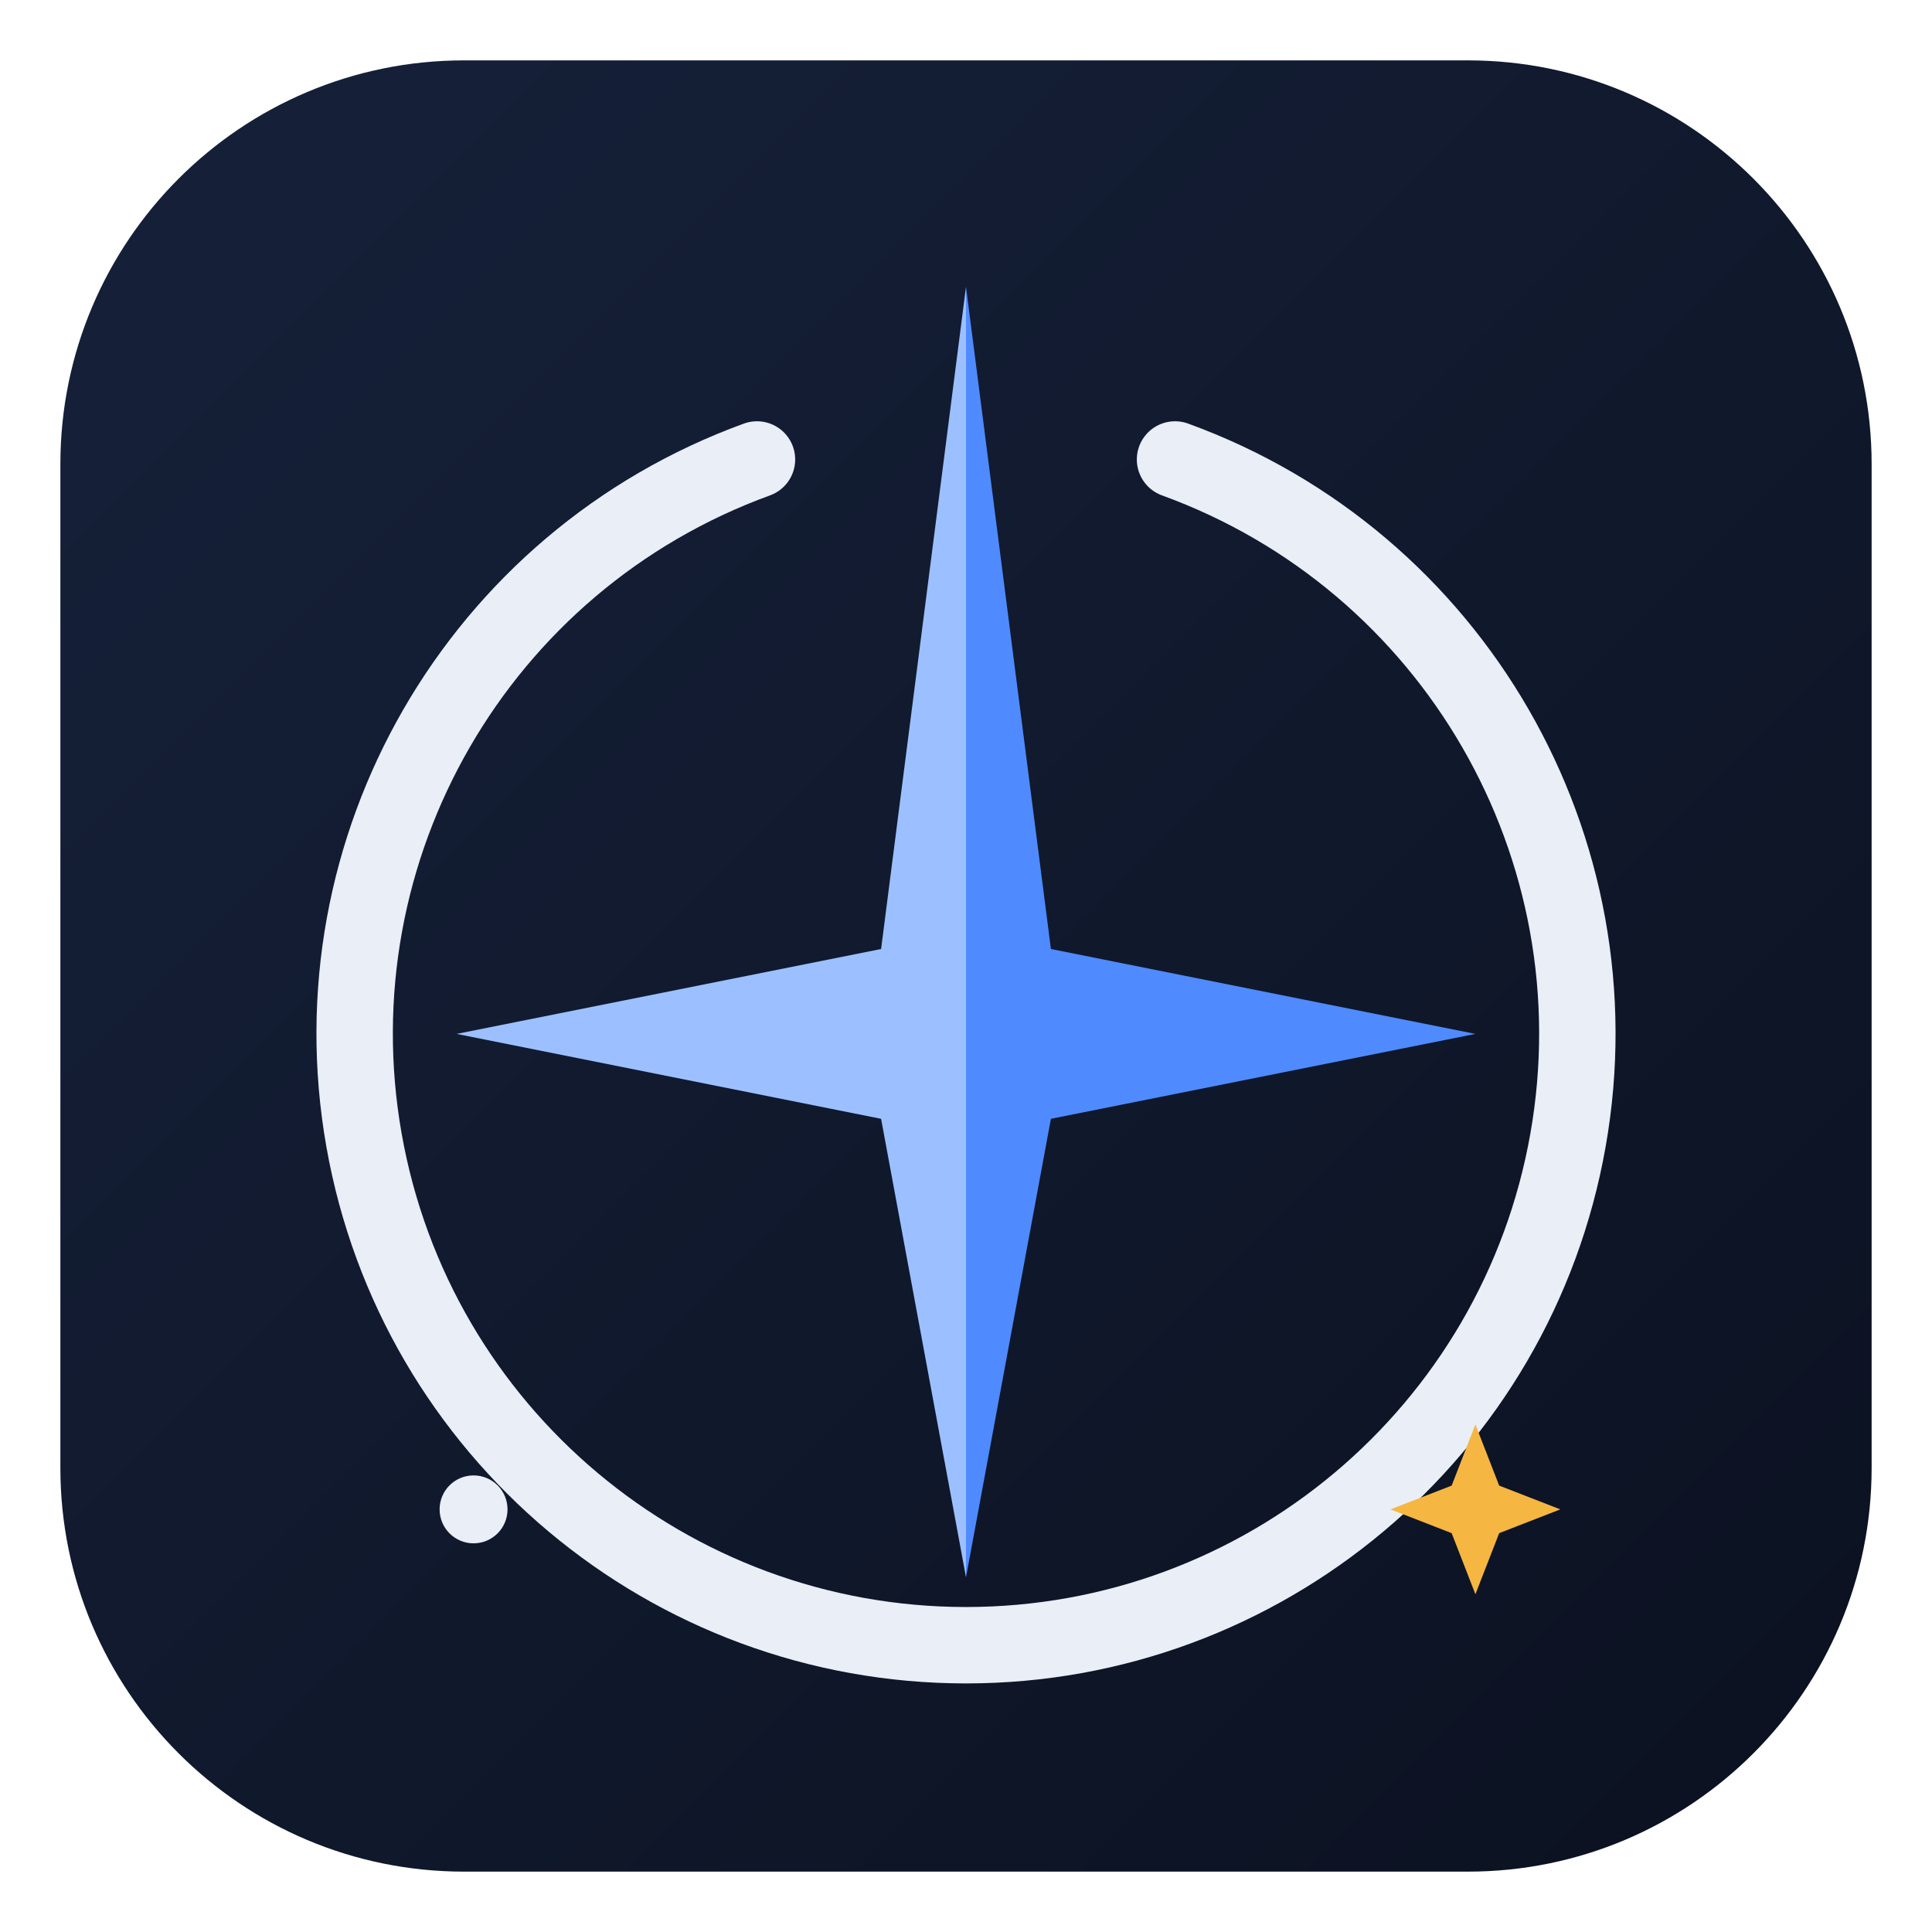
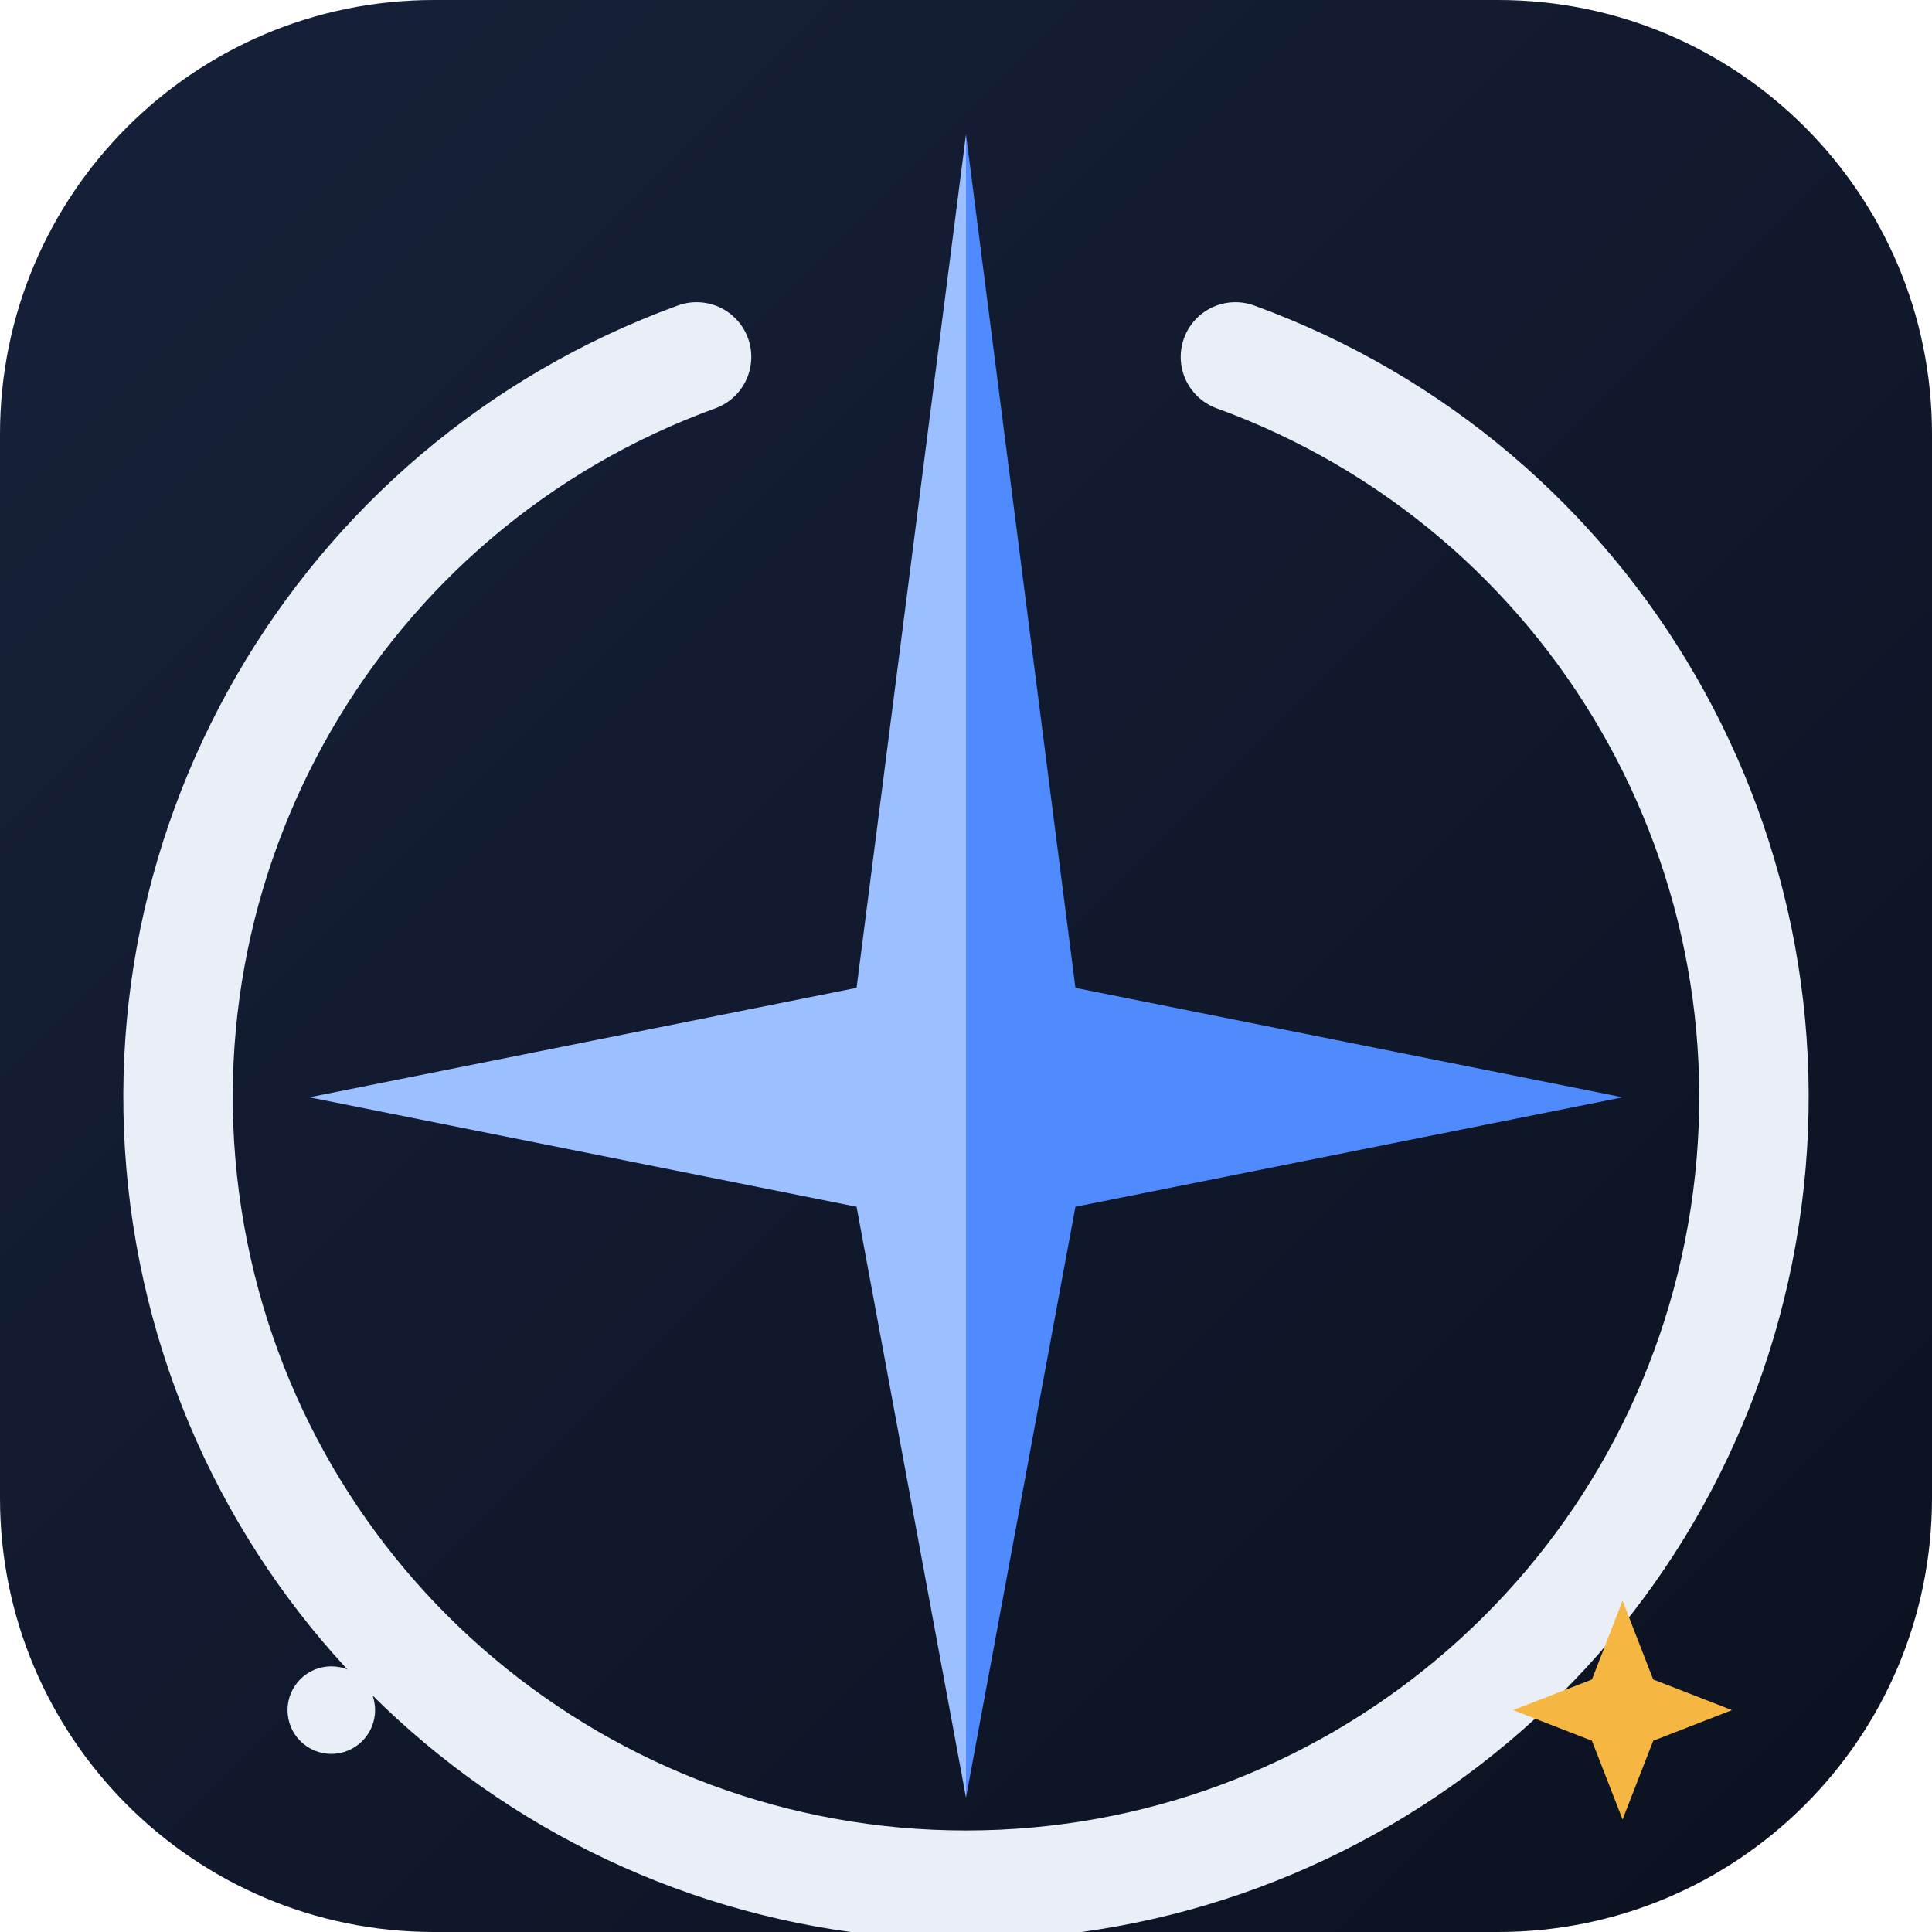
<svg xmlns="http://www.w3.org/2000/svg" viewBox="0 0 1024 1024">
  <defs>
    <linearGradient id="bg" x1="0" y1="0" x2="1" y2="1">
      <stop offset="0" stop-color="#16213a" />
      <stop offset="1" stop-color="#0b1120" />
    </linearGradient>
  </defs>
-   <rect x="32" y="32" width="960" height="960" rx="214" fill="url(#bg)" />
-   <g transform="translate(62 98) scale(9)">
-     <path d="M62.31 16.17 A36 36 0 1 1 37.69 16.17" fill="none" stroke="#e9eef7" stroke-width="4.5" stroke-linecap="round" />
+   <rect x="0" y="0" width="1024" height="1024" rx="230" fill="url(#bg)" />
+   <g transform="translate(-68.0 1.6) scale(11.6)">
+     <path d="M62.31 16.17 A36 36 0 1 1 37.69 16.17" fill="none" stroke="#e9eef7" stroke-width="5" stroke-linecap="round" />
    <path d="M50 6 L45 45 L20 50 L45 55 L50 82Z" fill="#9cc0ff" />
    <path d="M50 6 L55 45 L80 50 L55 55 L50 82Z" fill="#4f8bff" />
    <path d="M80 73 L81.4 76.6 L85 78 L81.4 79.4 L80 83 L78.6 79.4 L75 78 L78.6 76.6Z" fill="#f5b642" />
    <circle cx="21" cy="78" r="2" fill="#e9eef7" />
  </g>
</svg>
